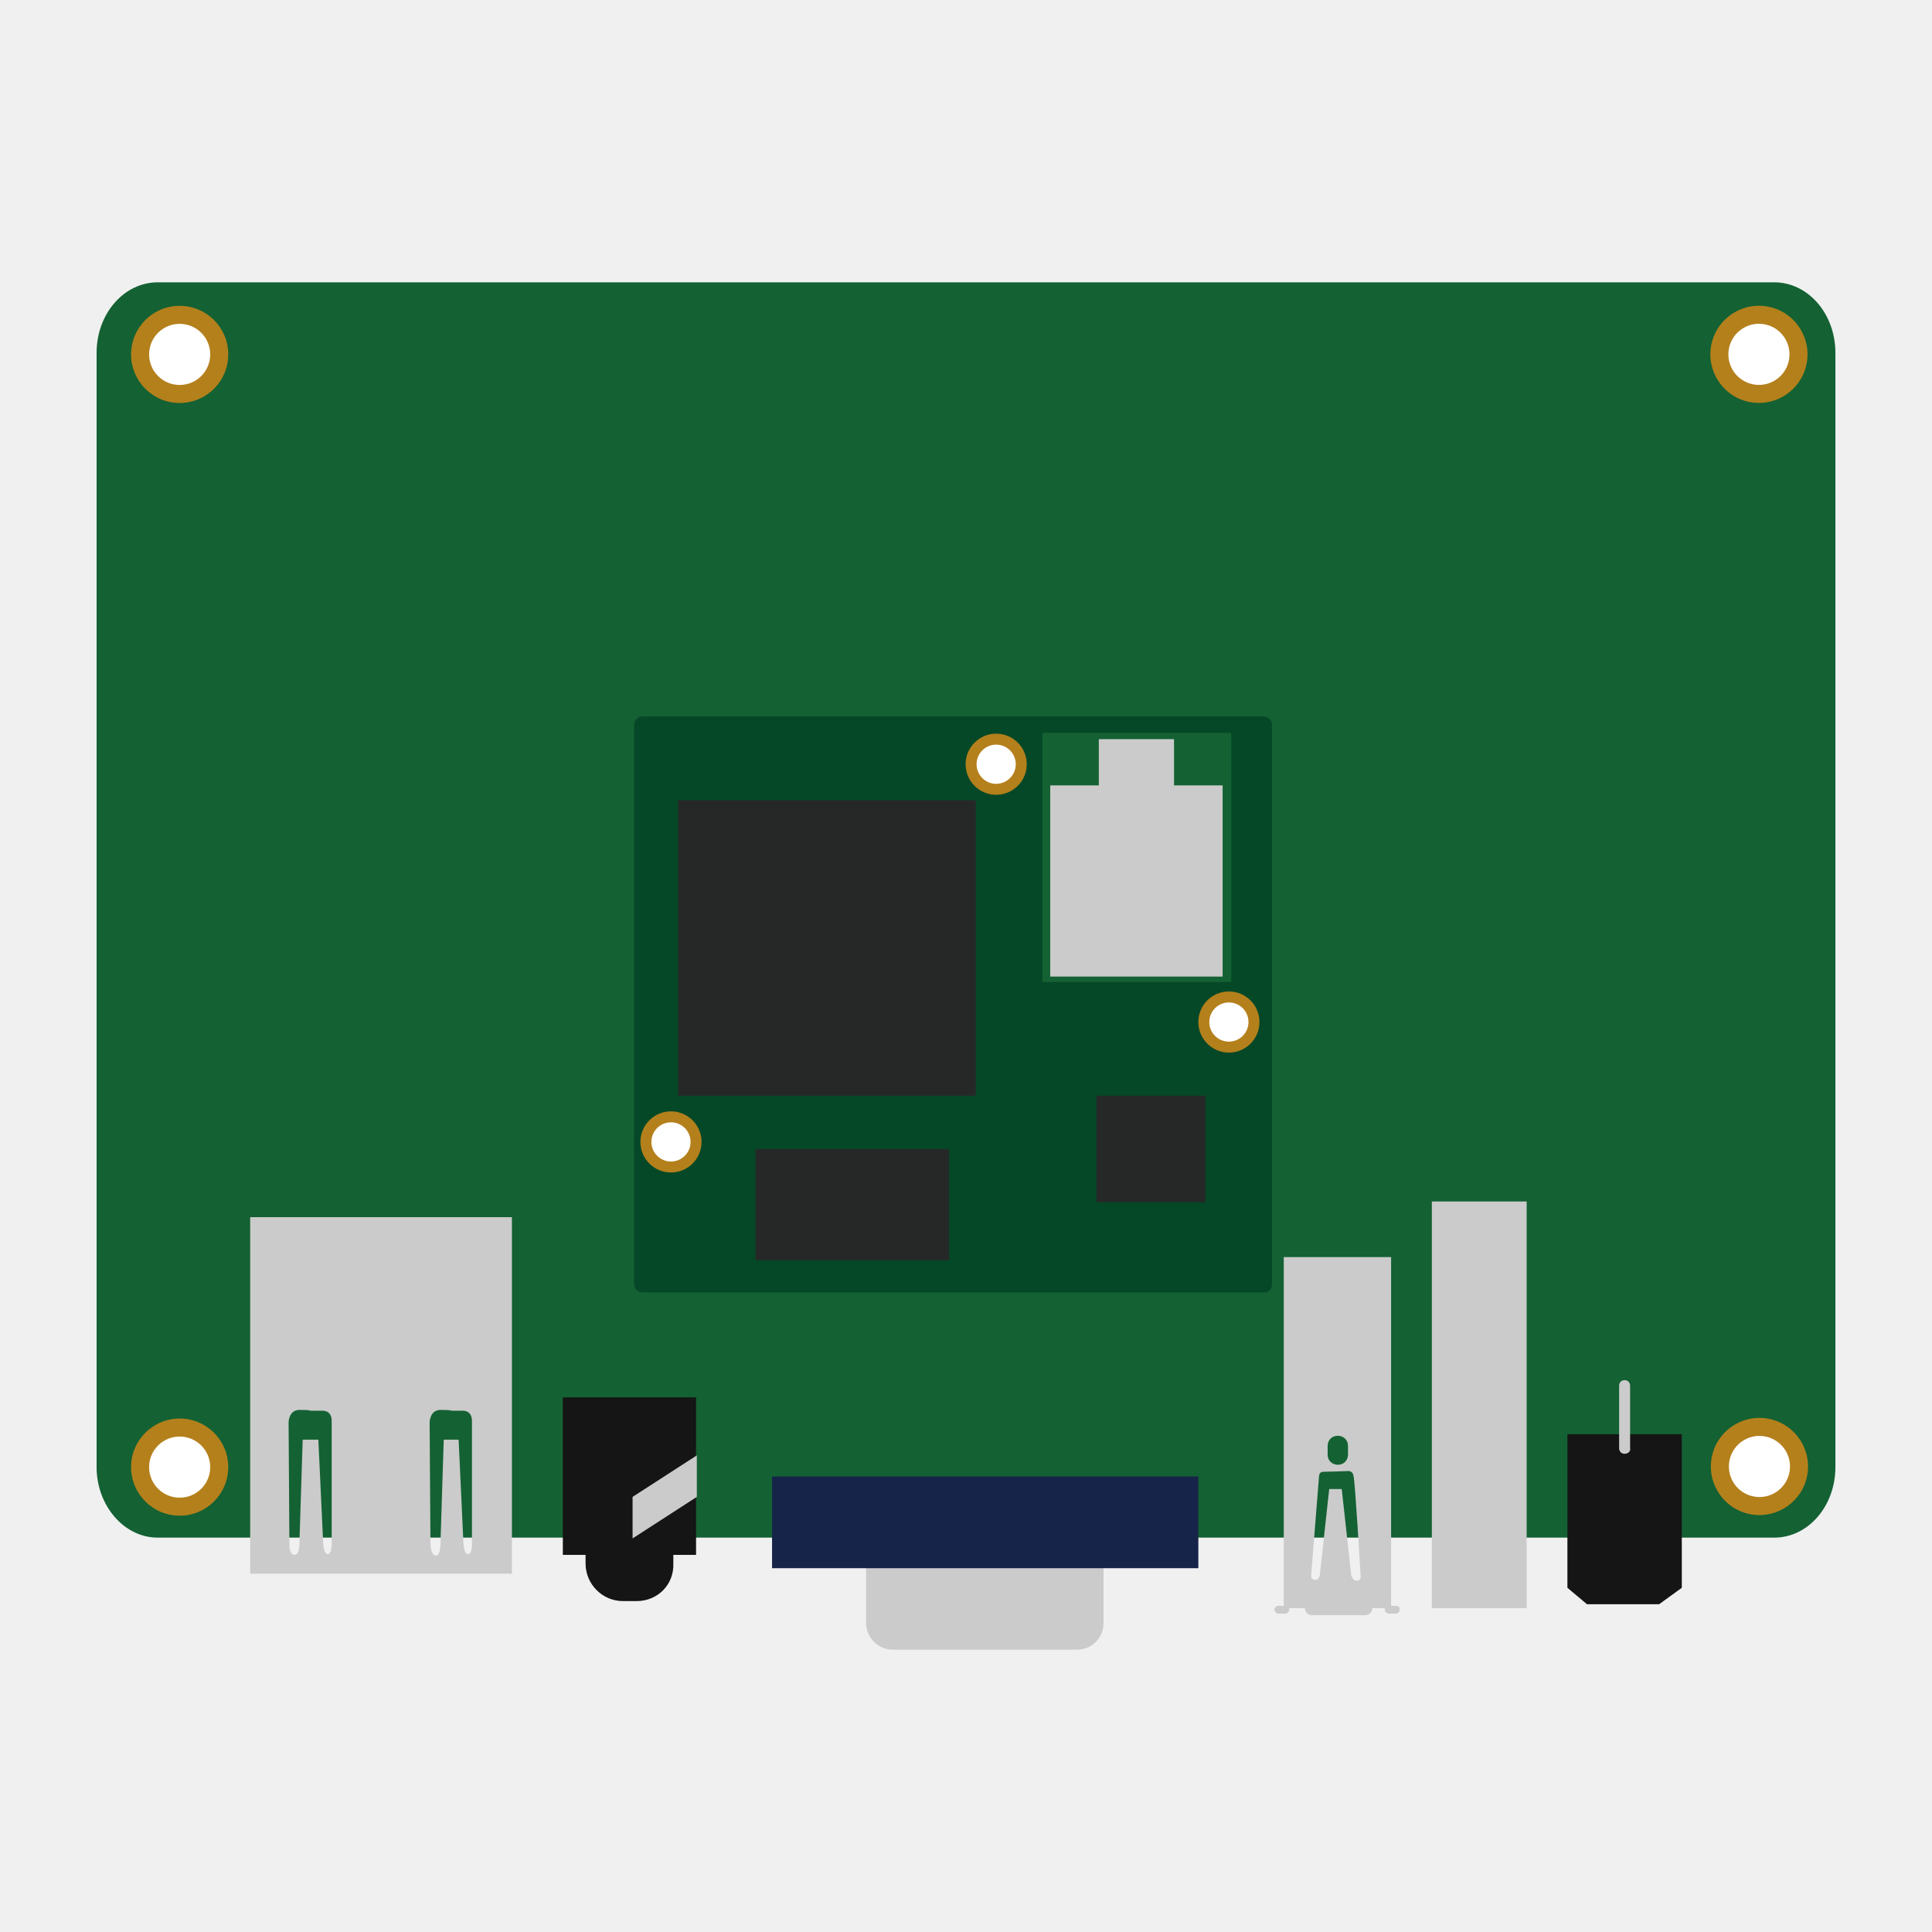
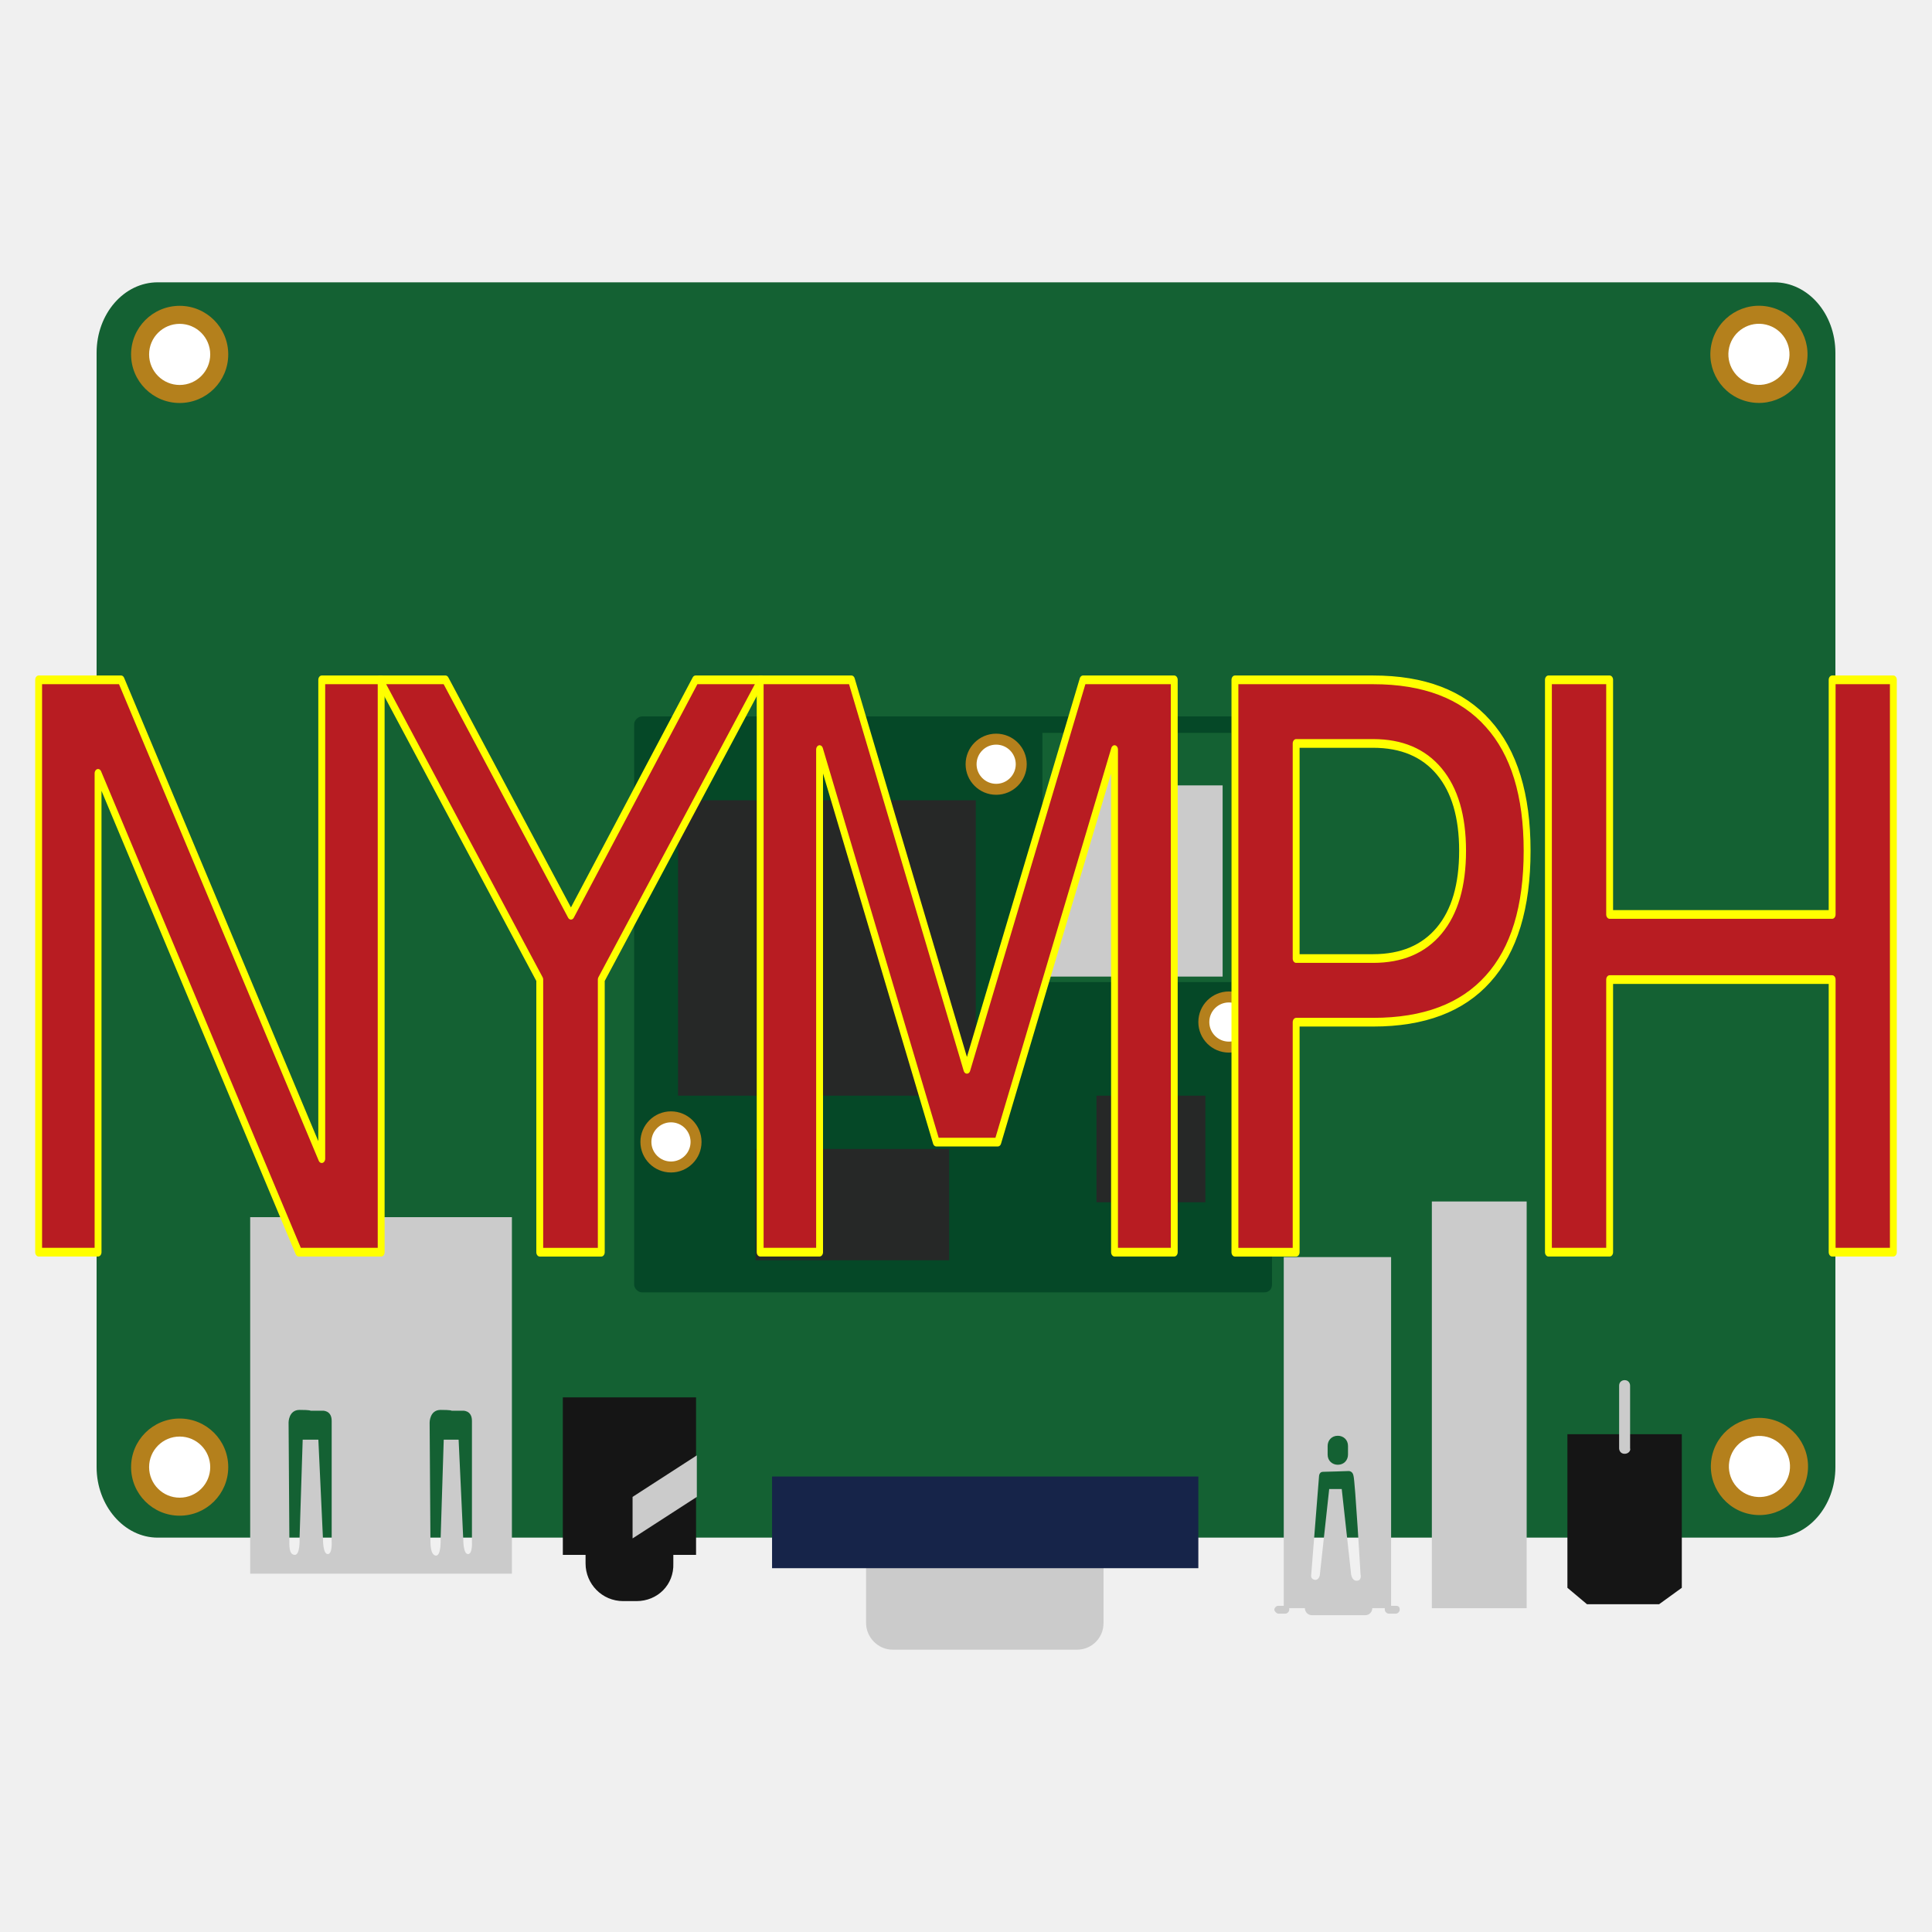
<svg xmlns="http://www.w3.org/2000/svg" width="50" height="50" viewBox="0 0 50 50" id="svg4424" version="1.1">
  <defs id="defs4426" />
  <g id="layer1" transform="translate(0,-1002.362)">
    <g id="g5083" transform="matrix(0.2027941,0,0,0.2027941,-2.232344,1028.911)">
      <g id="g11" transform="translate(-16.46429,-159.1878)">
        <path class="st0" d="m 253.9,64.3 -64.8,0 0,0 -85.2,0 0,0 -56.3,0 c -4.3,0 -7.8,4 -7.8,9 l 0,142.2 c 0,4.9 3.5,9 7.8,9 l 206.3,0 c 4.3,0 7.8,-4 7.8,-9 l 0,-142.2 c 0,-5 -3.5,-9 -7.8,-9 z" id="path13" style="fill:#146133" />
        <g id="g15">
          <circle class="st1" cx="50.4" cy="73.5" r="6.2" id="circle17" style="fill:#b4801c" />
          <circle class="st2" cx="50.4" cy="73.5" r="3.9" id="circle19" style="fill:#ffffff" />
        </g>
        <g id="g21">
          <circle transform="matrix(0.2298,-0.9732,0.9732,0.2298,122.5022,301.8479)" class="st1" cx="252" cy="73.5" id="ellipse23" r="6.2" style="fill:#b4801c" />
          <circle transform="matrix(0.2298,-0.9732,0.9732,0.2298,122.5022,301.8479)" class="st2" cx="252" cy="73.5" id="ellipse25" r="3.9" style="fill:#ffffff" />
        </g>
        <g id="g27">
          <circle class="st1" cx="50.4" cy="215.5" r="6.2" id="circle29" style="fill:#b4801c" />
          <circle class="st2" cx="50.4" cy="215.5" r="3.9" id="circle31" style="fill:#ffffff" />
        </g>
        <g id="g33">
          <circle transform="matrix(0.1602,-0.9871,0.9871,0.1602,-1.084,429.6452)" class="st1" cx="252" cy="215.5" id="ellipse35" r="6.2" style="fill:#b4801c" />
          <circle transform="matrix(0.1602,-0.9871,0.9871,0.1602,-1.084,429.6451)" class="st2" cx="252" cy="215.5" id="ellipse37" r="3.9" style="fill:#ffffff" />
        </g>
      </g>
      <path class="st3" d="m 42.936,24.412 0,45.5 33.4,0 0,-45.5 -33.4,0 z m 5,41.1 c 0,-0.6 -0.1,-14.9 -0.1,-14.9 0,0 0,-1.6 1.4,-1.6 1.4,0 1.4,0.1 1.4,0.1 l 1.5,0 c 0,0 1.2,-0.1 1.2,1.3 0,1.4 0,15.4 0,15.4 0,0 0.1,1.6 -0.5,1.6 -0.6,0 -0.6,-1.7 -0.6,-1.7 l -0.6,-12.9 -2,0 -0.4,12.6 c 0,0 0.1,2.1 -0.6,2.1 -0.8,0 -0.7,-1.3 -0.7,-2 z m 18,0 c 0,-0.6 -0.1,-14.9 -0.1,-14.9 0,0 0,-1.6 1.4,-1.6 1.4,0 1.4,0.1 1.4,0.1 l 1.4,0 c 0,0 1.2,-0.1 1.2,1.3 0,1.4 0,15.4 0,15.4 0,0 0.1,1.6 -0.5,1.6 -0.6,0 -0.6,-1.7 -0.6,-1.7 l -0.6,-12.9 -1.9,0 -0.4,12.7 c 0,0 0.1,2.1 -0.6,2.1 -0.7,-0.1 -0.7,-1.4 -0.7,-2.1 z" id="path39" style="fill:#cbcbcb" />
      <g id="g41" transform="translate(-16.46429,-159.1878)">
        <path class="st4" d="m 108.7,232.6 -1.7,0 c -2.7,0 -4.8,-2.2 -4.8,-4.8 l 0,-8.2 c 0,-2.7 2.2,-4.8 4.8,-4.8 l 1.6,0 c 2.7,0 4.8,2.2 4.8,4.8 l 0,8.2 c 0.1,2.7 -2,4.8 -4.7,4.8 z" id="path43" style="fill:#151515" />
        <rect x="99.3" y="206.6" class="st4" width="17" height="20.1" id="rect45" style="fill:#151515" />
        <polygon class="st3" points="116.4,214 116.4,219.3 108.2,224.6 108.2,219.3 " id="polygon47" style="fill:#cbcbcb" />
      </g>
      <g id="g49" transform="translate(-16.46429,-159.1878)">
        <path class="st3" d="m 164.9,238.8 -23.5,0 c -1.9,0 -3.4,-1.6 -3.4,-3.4 l 0,-7.7 c 0,-1.9 1.6,-3.4 3.4,-3.4 l 23.5,0 c 1.9,0 3.4,1.6 3.4,3.4 l 0,7.7 c 0,1.9 -1.5,3.4 -3.4,3.4 z" id="path51" style="fill:#cbcbcb" />
        <rect x="126" y="216.7" class="st5" width="54.4" height="11.7" id="rect53" style="fill:#162449" />
      </g>
      <rect x="193.736" y="22.412" class="st3" width="12.1" height="51.9" id="rect55" style="fill:#cbcbcb" />
      <path class="st3" d="m 189.136,74.012 -0.6,0 0,-44.5 -13.7,0 0,44.5 -0.7,0 c -0.3,0 -0.5,0.3 -0.5,0.5 0,0.2 0.3,0.5 0.5,0.5 l 0.9,0 c 0.3,0 0.5,-0.3 0.5,-0.5 0,-0.1 0,-0.1 0,-0.2 l 2,0 0,0 c 0,0.5 0.4,0.9 0.9,0.9 l 6.8,0 c 0.5,0 0.9,-0.4 0.9,-0.9 l 0,0 1.6,0 c 0,0.1 0,0.1 0,0.2 0,0.3 0.3,0.5 0.5,0.5 l 0.9,0 c 0.3,0 0.5,-0.3 0.5,-0.5 0,-0.3 -0.1,-0.5 -0.5,-0.5 z m -8.7,-20.4 c 0,-0.7 0.5,-1.3 1.3,-1.3 0.7,0 1.3,0.5 1.3,1.3 l 0,1.1 c 0,0.7 -0.5,1.3 -1.3,1.3 -0.7,0 -1.3,-0.5 -1.3,-1.3 l 0,-1.1 z m -2.1,16.5 1,-12.6 c 0,0 0,-0.6 0.5,-0.6 0.5,0 3.3,-0.1 3.3,-0.1 0,0 0.5,0 0.6,0.6 0.2,0.6 0.9,12.6 0.9,12.6 0,0 0.2,0.8 -0.5,0.8 -0.6,0 -0.7,-0.8 -0.7,-0.8 l -1.2,-10.9 -1.6,0 -1.2,11 c 0,0 -0.1,0.6 -0.6,0.6 -0.6,-0.1 -0.5,-0.6 -0.5,-0.6 z" id="path57" style="fill:#cbcbcb" />
      <g id="g59" transform="translate(-16.46429,-159.1878)">
        <polygon class="st4" points="242.1,211.3 242.1,230.9 239.2,233 230,233 227.5,230.9 227.5,211.3 " id="polygon61" style="fill:#151515" />
        <path class="st3" d="m 234.8,213.8 0,0 c -0.5,0 -0.7,-0.4 -0.7,-0.7 l 0,-8 c 0,-0.5 0.4,-0.7 0.7,-0.7 l 0,0 c 0.5,0 0.7,0.4 0.7,0.7 l 0,8 c 0.1,0.3 -0.2,0.7 -0.7,0.7 z" id="path63" style="fill:#cbcbcb" />
      </g>
      <g id="g65" transform="translate(-16.46429,-159.1878)">
        <path class="st6" d="m 188.8,193.2 -79.4,0 c -0.5,0 -1,-0.5 -1,-1 l 0,-71.5 c 0,-0.5 0.5,-1 1,-1 l 79.4,0 c 0.5,0 1,0.5 1,1 l 0,71.5 c 0,0.6 -0.4,1 -1,1 z" id="path67" style="fill:#054827" />
        <g id="g69">
          <circle class="st1" cx="154.6" cy="125.8" r="3.9" id="circle71" style="fill:#b4801c" />
          <circle class="st2" cx="154.6" cy="125.8" r="2.5" id="circle73" style="fill:#ffffff" />
        </g>
        <g id="g75">
          <circle class="st1" cx="184.3" cy="158.7" r="3.9" id="circle77" style="fill:#b4801c" />
          <circle class="st2" cx="184.3" cy="158.7" r="2.5" id="circle79" style="fill:#ffffff" />
        </g>
        <g id="g81">
          <circle class="st1" cx="113.1" cy="174" r="3.9" id="circle83" style="fill:#b4801c" />
          <circle class="st2" cx="113.1" cy="174" r="2.5" id="circle85" style="fill:#ffffff" />
        </g>
        <g id="g87">
          <g id="g89">
            <rect x="160.5" y="121.8" class="st0" width="24.1" height="31.8" id="rect91" style="fill:#146133" />
            <polygon class="st3" points="183.5,128.5 177.3,128.5 177.3,122.6 167.7,122.6 167.7,128.5 161.5,128.5 161.5,152.9 183.5,152.9 " id="polygon93" style="fill:#cbcbcb" />
          </g>
          <rect x="114" y="130.4" class="st7" width="38" height="37.7" id="rect95" style="fill:#262827" />
          <rect x="123.9" y="174.9" class="st7" width="24.7" height="14.2" id="rect97" style="fill:#262827" />
          <rect x="167.4" y="168.1" class="st7" width="13.9" height="13.6" id="rect99" style="fill:#262827" />
        </g>
      </g>
    </g>
+     <g transform="matrix(0.7910646,0,0,1.000438,5.214723,-3.76531e-5)" style="font-style:normal;font-weight:normal;font-size:20.309px;line-height:125%;font-family:sans-serif;letter-spacing:0px;word-spacing:0px;fill:#b81c22;fill-opacity:1;stroke:#ffff00;stroke-width:0.225;stroke-linecap:round;stroke-linejoin:round;stroke-opacity:1;stroke-miterlimit:4;stroke-dasharray:none" id="text4148">
+       <path d="m -5.328,1019.51 2.697,0 6.565,12.386 0,-12.386 1.944,0 0,14.805 -2.697,0 -6.565,-12.386 0,12.386 -1.944,0 0,-14.805 z" id="path4182" style="stroke:#ffff00;stroke-opacity:1;stroke-width:0.225;stroke-miterlimit:4;stroke-dasharray:none;stroke-linejoin:round;stroke-linecap:round" />
+       <path d="m 5.83,1019.51 2.152,0 4.105,6.089 4.076,-6.089 2.152,0 -5.236,7.755 0,7.051 -2.013,0 0,-7.051 -5.236,-7.755 z" id="path4184" style="stroke:#ffff00;stroke-opacity:1;stroke-width:0.225;stroke-miterlimit:4;stroke-dasharray:none;stroke-linejoin:round;stroke-linecap:round" />
+       <path d="m 18.278,1019.51 2.985,0 3.778,10.075 3.798,-10.075 2.985,0 0,14.805 -1.954,0 0,-13.001 -3.818,10.154 -2.013,0 -3.818,-10.154 0,13.001 -1.944,0 0,-14.805 z" id="path4186" style="stroke:#ffff00;stroke-opacity:1;stroke-width:0.225;stroke-miterlimit:4;stroke-dasharray:none;stroke-linejoin:round;stroke-linecap:round" />
+       <path d="m 35.812,1021.156 0,5.563 2.519,0 q 1.398,0 2.162,-0.724 0.764,-0.724 0.764,-2.063 0,-1.329 -0.764,-2.053 -0.764,-0.724 -2.162,-0.724 l -2.519,0 z m -2.003,-1.646 4.522,0 q 2.489,0 3.758,1.131 1.279,1.121 1.279,3.292 0,2.192 -1.279,3.312 -1.269,1.121 -3.758,1.121 l -2.519,0 0,5.95 -2.003,0 0,-14.805 z" id="path4188" style="stroke:#ffff00;stroke-opacity:1;stroke-width:0.225;stroke-miterlimit:4;stroke-dasharray:none;stroke-linejoin:round;stroke-linecap:round" />
+       <path d="m 44.065,1019.51 2.003,0 0,6.069 7.279,0 0,-6.069 2.003,0 0,14.805 -2.003,0 0,-7.051 -7.279,0 0,7.051 -2.003,0 0,-14.805 z" id="path4190" style="stroke:#ffff00;stroke-opacity:1;stroke-width:0.225;stroke-miterlimit:4;stroke-dasharray:none;stroke-linejoin:round;stroke-linecap:round" />
+     </g>
  </g>
</svg>
